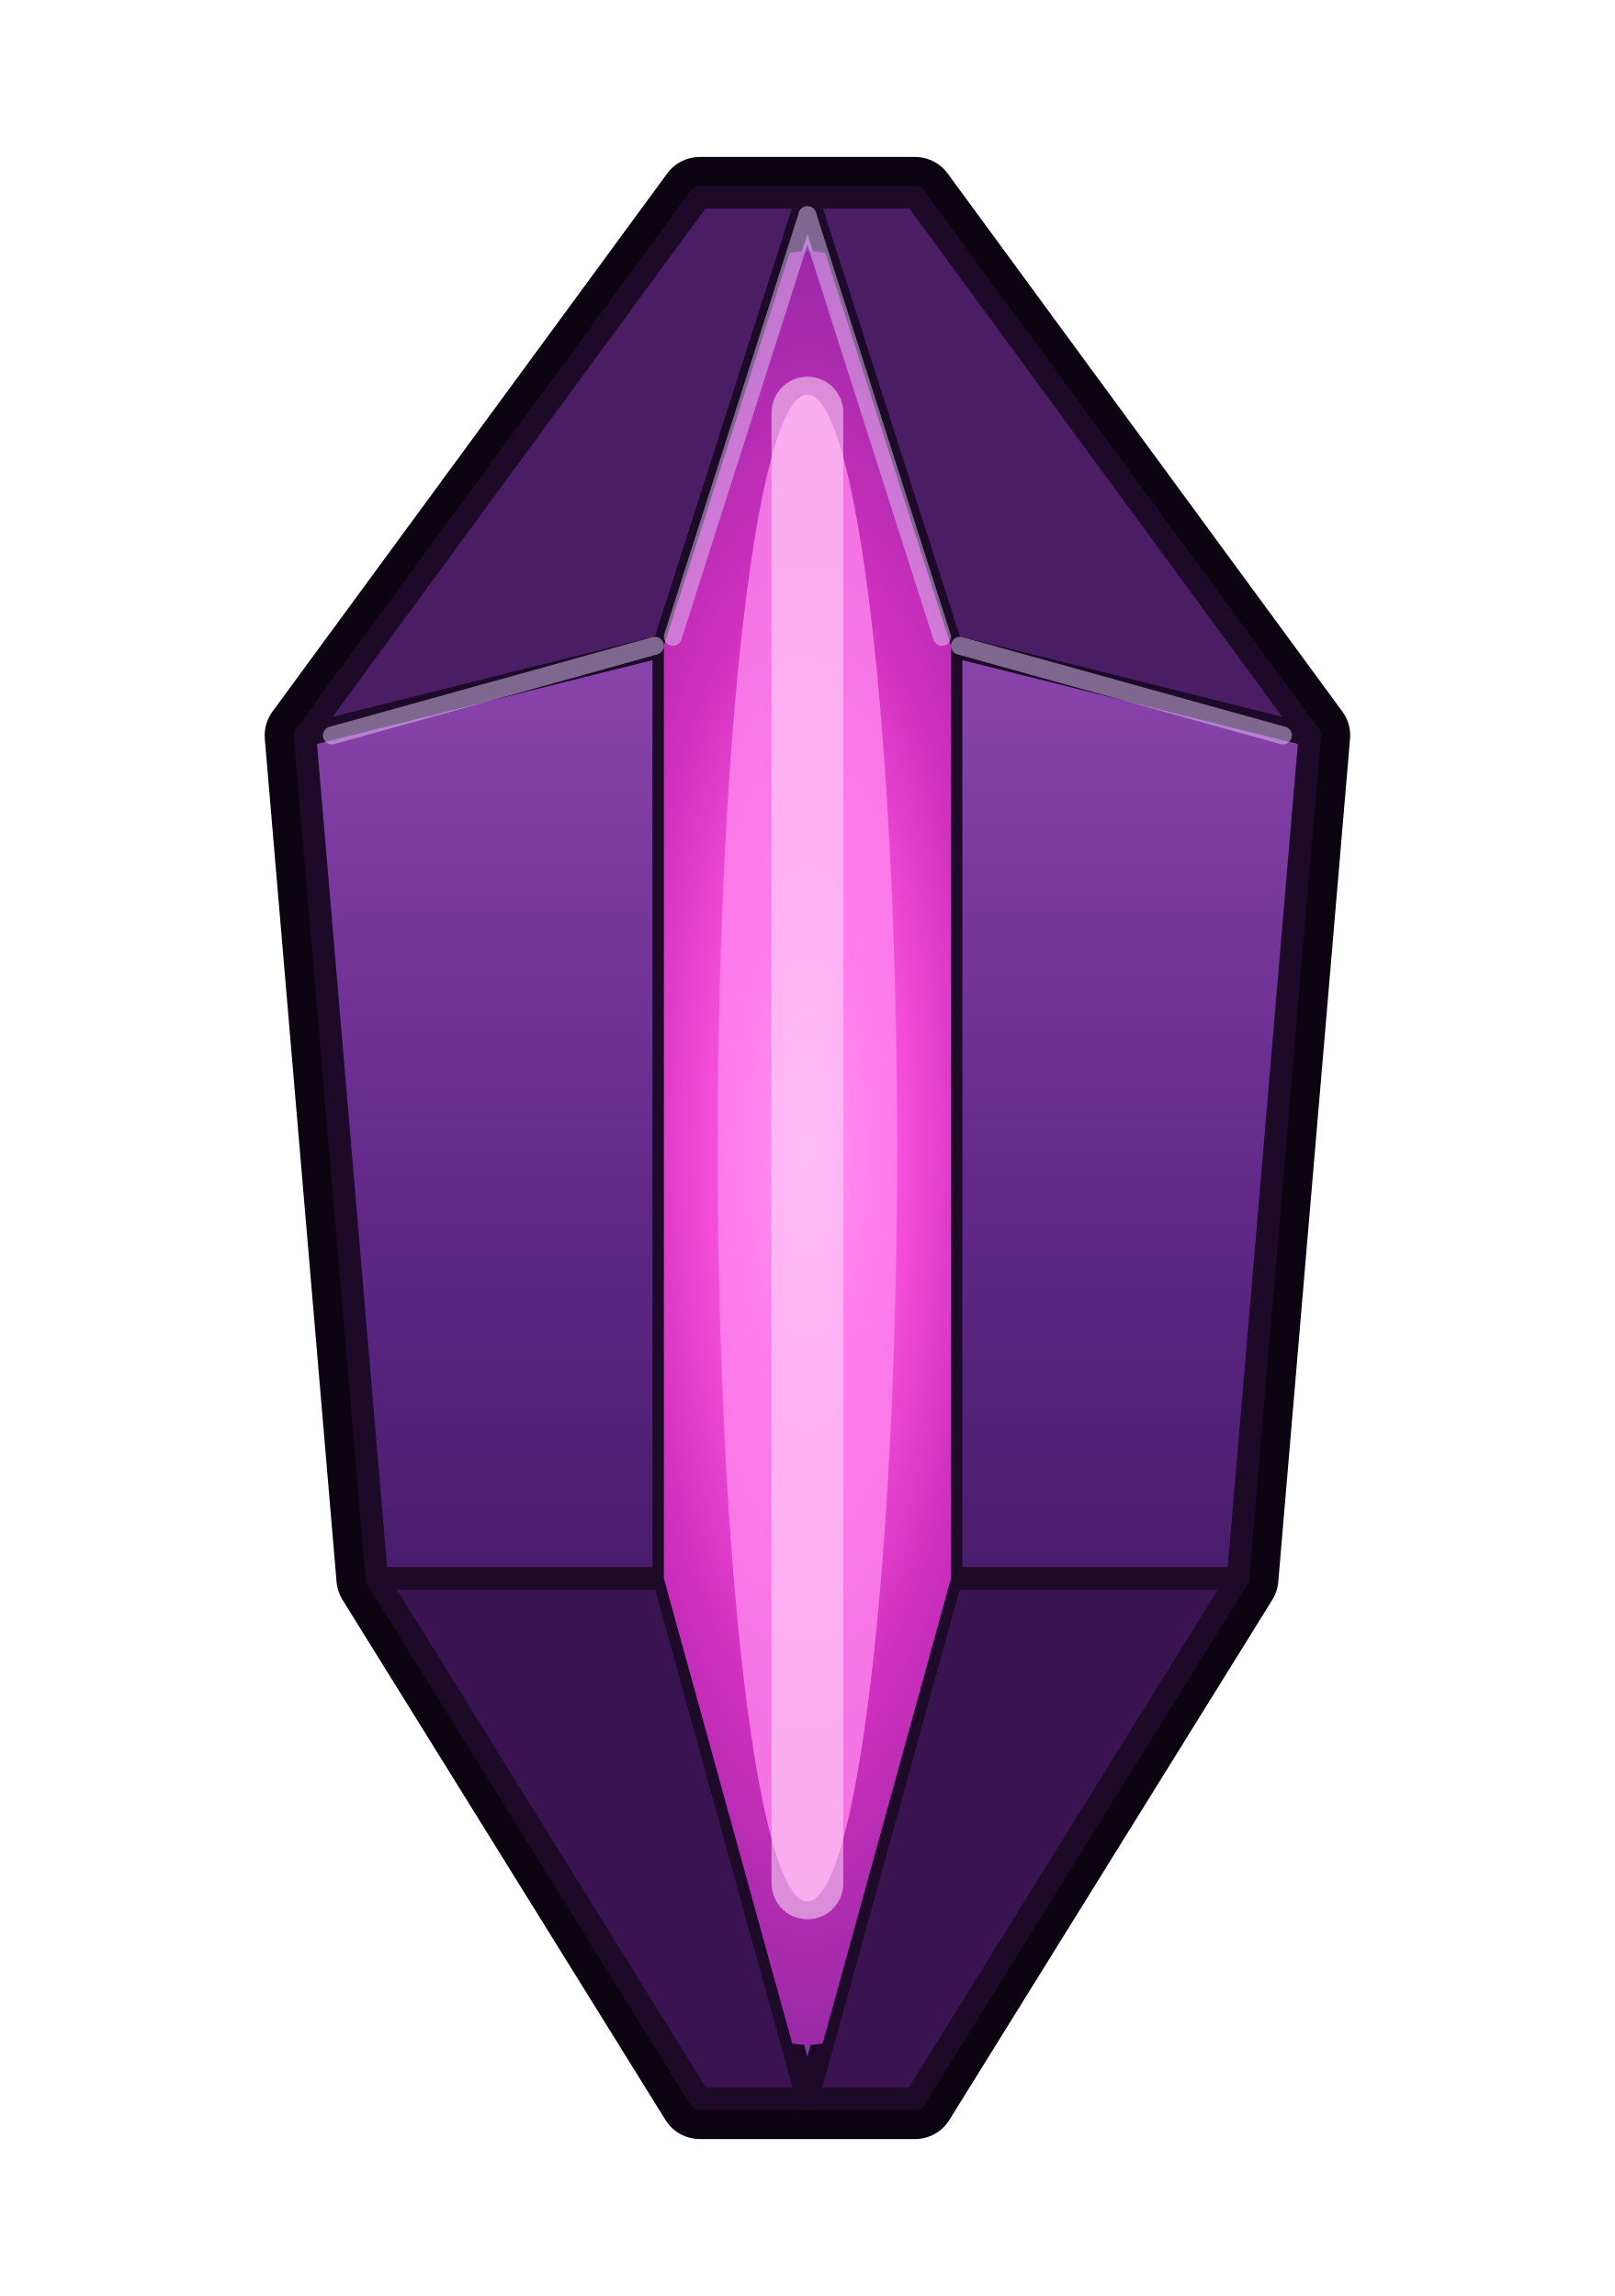
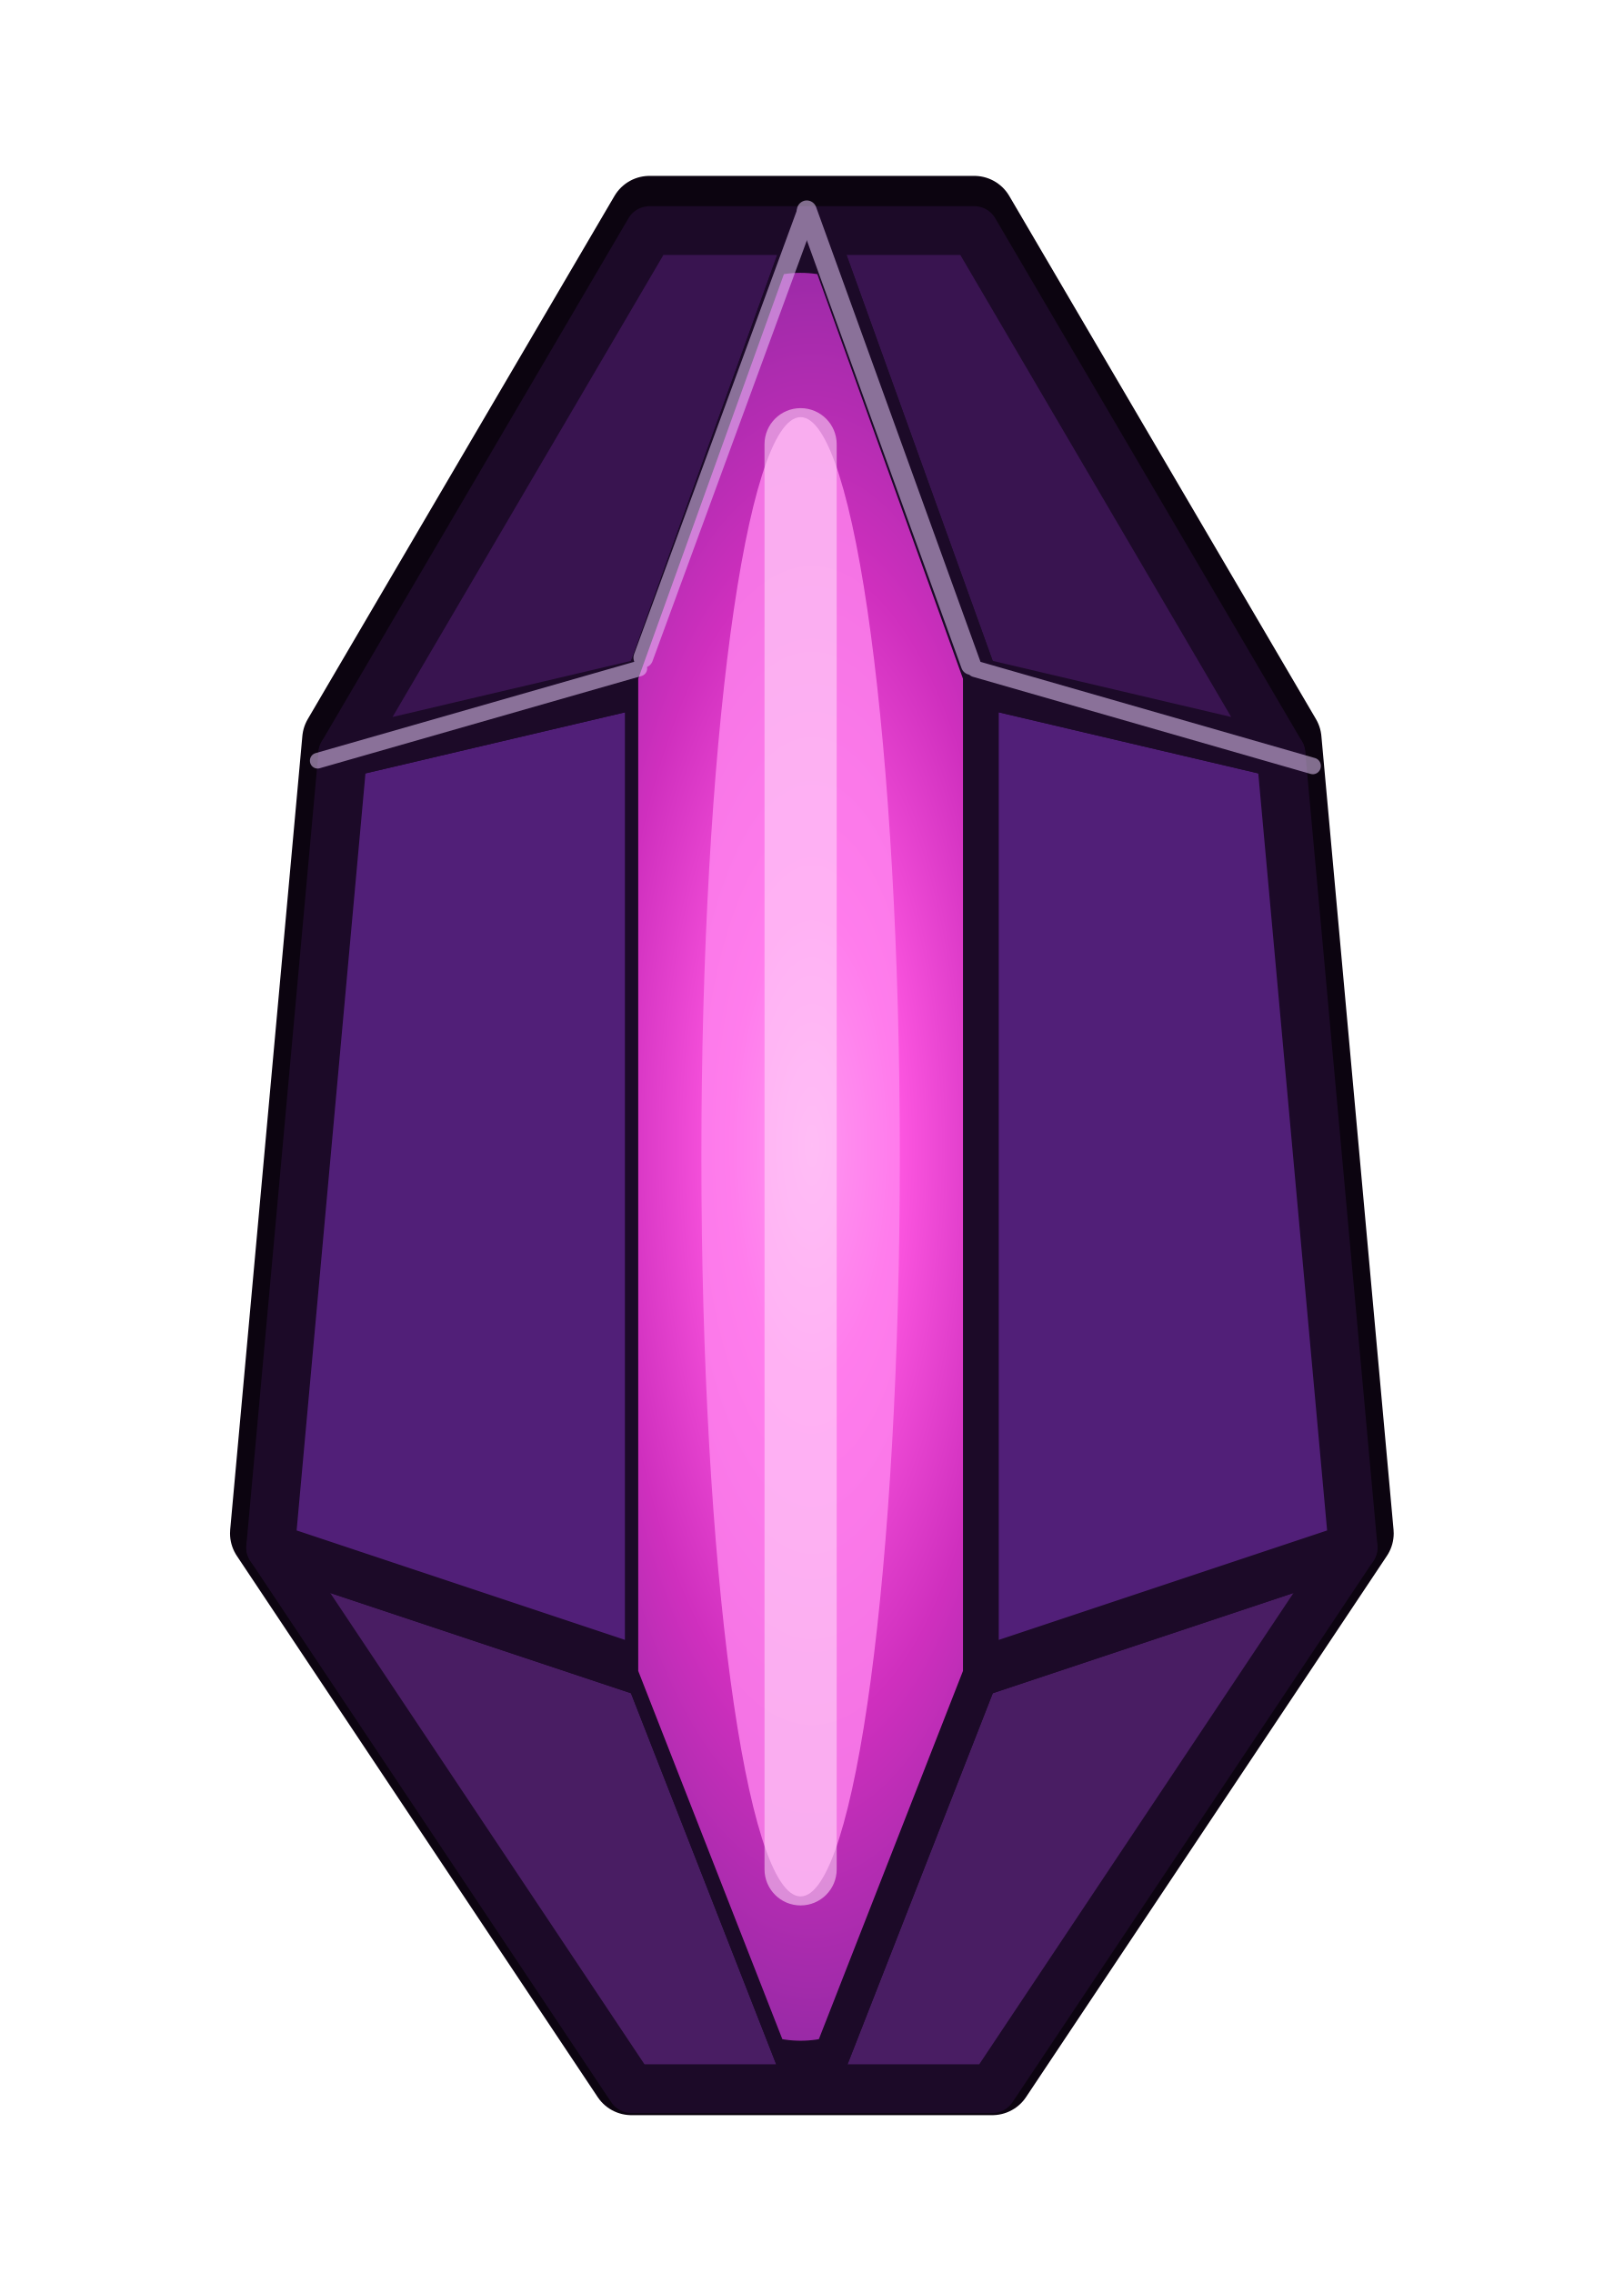
- <svg xmlns="http://www.w3.org/2000/svg" width="180" height="256" viewBox="0 0 180 256">
-   <defs>
-     <radialGradient id="lg_core" cx="0.5" cy="0.5" r="0.6">
-       <stop offset="0" stop-color="#ffd6f6" />
-       <stop offset="0.22" stop-color="#ff58e2" />
-       <stop offset="0.55" stop-color="#cf2fbe" />
-       <stop offset="1" stop-color="#7d279a" />
+ <svg xmlns="http://www.w3.org/2000/svg" xmlns:xlink="http://www.w3.org/1999/xlink" width="180" height="252" viewBox="0 0 180 252" version="1.1" id="svg22">
+   <defs id="defs10">
+     <radialGradient id="lg_core" cx="152.797" cy="74.805" r="69.268" gradientTransform="matrix(-0.5890151,0,0,-1.697749,178.7509,255.2491)" fx="152.797" fy="74.805" gradientUnits="userSpaceOnUse">
+       <stop offset="0" stop-color="#ffd6f6" id="stop1" />
+       <stop offset="0.22" stop-color="#ff58e2" id="stop2" />
+       <stop offset="0.55" stop-color="#cf2fbe" id="stop3" />
+       <stop offset="1" stop-color="#7d279a" id="stop4" />
    </radialGradient>
-     <linearGradient id="lg_center" x1="0" y1="0" x2="0" y2="1">
-       <stop offset="0" stop-color="#8a47b6" />
-       <stop offset="0.5" stop-color="#b478e0" />
-       <stop offset="1" stop-color="#793aa6" />
+     <linearGradient id="lg_center" x1="164.645" y1="9.776" x2="164.645" y2="99.371" gradientTransform="matrix(-0.4297123,0,0,-2.327138,180,255.5613)" gradientUnits="userSpaceOnUse">
+       <stop offset="0" stop-color="#8a47b6" id="stop5" />
+       <stop offset="0.5" stop-color="#b478e0" id="stop6" />
+       <stop offset="1" stop-color="#793aa6" id="stop7" />
    </linearGradient>
-     <linearGradient id="lg_side" x1="0" y1="0" x2="0" y2="1">
-       <stop offset="0" stop-color="#8a45ac" />
-       <stop offset="0.55" stop-color="#642a8c" />
-       <stop offset="1" stop-color="#481c6c" />
+     <linearGradient id="lg_side" x1="0" y1="0" x2="1" y2="0">
+       <stop offset="0" stop-color="#511f78" id="stop8" />
+       <stop offset="0.5" stop-color="#8a44ac" id="stop9" />
+       <stop offset="1" stop-color="#511f78" id="stop10" />
    </linearGradient>
    <clipPath id="lg_centerclip">
-       <polygon points="90,22 106,72 106,176 90,234 74,176 74,72" />
+       <polygon points="90,24 108,70 108,180 90,230 72,180 72,70" id="polygon10" />
    </clipPath>
+     <linearGradient xlink:href="#lg_side" id="linearGradient22" x1="45.712" y1="43.239" x2="116.467" y2="43.239" gradientTransform="matrix(-0.6289322,0,0,-1.589996,180,255.5613)" gradientUnits="userSpaceOnUse" />
+     <linearGradient xlink:href="#lg_side" id="linearGradient23" x1="169.732" y1="43.239" x2="240.487" y2="43.239" gradientTransform="matrix(-0.6289322,0,0,-1.589996,180,255.5613)" gradientUnits="userSpaceOnUse" />
  </defs>
-   <polygon points="78,22 102,22 146,82 138,176 102,234 78,234 42,176 34,82" fill="#1a0820" stroke="#0c0410" stroke-width="9" stroke-linejoin="round" />
-   <g stroke="#1c0a28" stroke-width="2.5" stroke-linejoin="round">
-     <polygon points="78,22 90,22 74,72 34,82" fill="#4a1d64" />
-     <polygon points="34,82 74,72 74,176 42,176" fill="url(#lg_side)" />
-     <polygon points="42,176 74,176 90,234 78,234" fill="#391450" />
-     <polygon points="90,22 102,22 146,82 106,72" fill="#4a1d64" />
-     <polygon points="106,72 146,82 138,176 106,176" fill="url(#lg_side)" />
-     <polygon points="106,176 138,176 102,234 90,234" fill="#391450" />
-     <polygon points="90,22 106,72 106,176 90,234 74,176 74,72" fill="url(#lg_center)" />
+   <polygon points="110,24 150,84 142,172 108,230 72,230 38,172 30,84 70,24 " fill="#1a0820" stroke="#0c0410" stroke-width="9" stroke-linejoin="round" id="polygon11" transform="rotate(180,90,127)" />
+   <g stroke="#1c0a28" stroke-width="2.5" stroke-linejoin="round" id="g18" transform="rotate(180,90,127.7807)" style="stroke-width:5.4;stroke-dasharray:none">
+     <polygon points="70,24 90,24 72,70 30,84 " fill="#491d63" id="polygon12" style="stroke-width:5.4;stroke-dasharray:none" />
+     <polygon points="30,84 72,70 72,180 38,172 " fill="url(#lg_side)" id="polygon13" style="fill:url(#linearGradient22);stroke-width:5.4;stroke-dasharray:none" />
+     <polygon points="38,172 72,180 90,230 72,230 " fill="#391450" id="polygon14" style="stroke-width:5.4;stroke-dasharray:none" />
+     <polygon points="90,24 110,24 150,84 108,70 " fill="#491d63" id="polygon15" style="stroke-width:5.4;stroke-dasharray:none" />
+     <polygon points="108,70 150,84 142,172 108,180 " fill="url(#lg_side)" id="polygon16" style="fill:url(#linearGradient23);stroke-width:5.4;stroke-dasharray:none" />
+     <polygon points="108,180 142,172 108,230 90,230 " fill="#391450" id="polygon17" style="stroke-width:5.4;stroke-dasharray:none" />
+     <polygon points="72,180 72,70 90,24 108,70 108,180 90,230 " fill="url(#lg_center)" id="polygon18" style="fill:url(#lg_center);stroke-width:5.4;stroke-dasharray:none" />
  </g>
-   <g clip-path="url(#lg_centerclip)">
-     <ellipse cx="90" cy="128" rx="30" ry="100" fill="url(#lg_core)" />
-     <ellipse cx="90" cy="128" rx="10" ry="84" fill="#ff86ef" opacity="0.8" />
-     <rect x="86" y="42" width="8" height="172" rx="4" fill="#ffdcf9" opacity="0.55" />
+   <g clip-path="url(#lg_centerclip)" id="g19" style="stroke-width:37.4;stroke-dasharray:none" transform="rotate(180,89.37547,127.6245)">
+     <ellipse cx="90" cy="127" rx="34" ry="98" fill="url(#lg_core)" id="ellipse18" style="fill:url(#lg_core);stroke-width:37.4;stroke-dasharray:none" />
+     <ellipse cx="90" cy="127" rx="11" ry="82" fill="#ff86ef" opacity="0.8" id="ellipse19" style="stroke-width:37.4;stroke-dasharray:none" />
+     <rect x="86" y="44" width="8" height="166" rx="4" fill="#ffdcf9" opacity="0.55" id="rect19" style="stroke-width:37.4;stroke-dasharray:none" ry="4" />
  </g>
-   <g fill="none" stroke="#e3c4f6" stroke-width="2" stroke-linecap="round" opacity="0.5">
-     <line x1="90" y1="24" x2="75" y2="71" />
-     <line x1="90" y1="24" x2="105" y2="71" />
-     <line x1="37" y1="82" x2="73" y2="72" />
-     <line x1="143" y1="82" x2="107" y2="72" />
+   <g fill="none" stroke="#e3c4f6" stroke-width="2" stroke-linecap="round" opacity="0.55" id="g22" transform="matrix(0.984719,0,0,1.007769,0.8431377,2.693473)">
+     <line x1="89.907" y1="20.806" x2="71.563" y2="69.677" id="line19" style="stroke-width:2.215" />
+     <line x1="89.967" y1="20.502" x2="108.438" y2="70.438" id="line20" style="stroke-width:2.247" />
+     <line x1="34.893" y1="81.014" x2="71.137" y2="70.863" id="line21" style="stroke-width:1.726" />
+     <line x1="146.937" y1="81.595" x2="108.907" y2="70.907" id="line22" style="stroke-width:1.814" />
  </g>
</svg>
